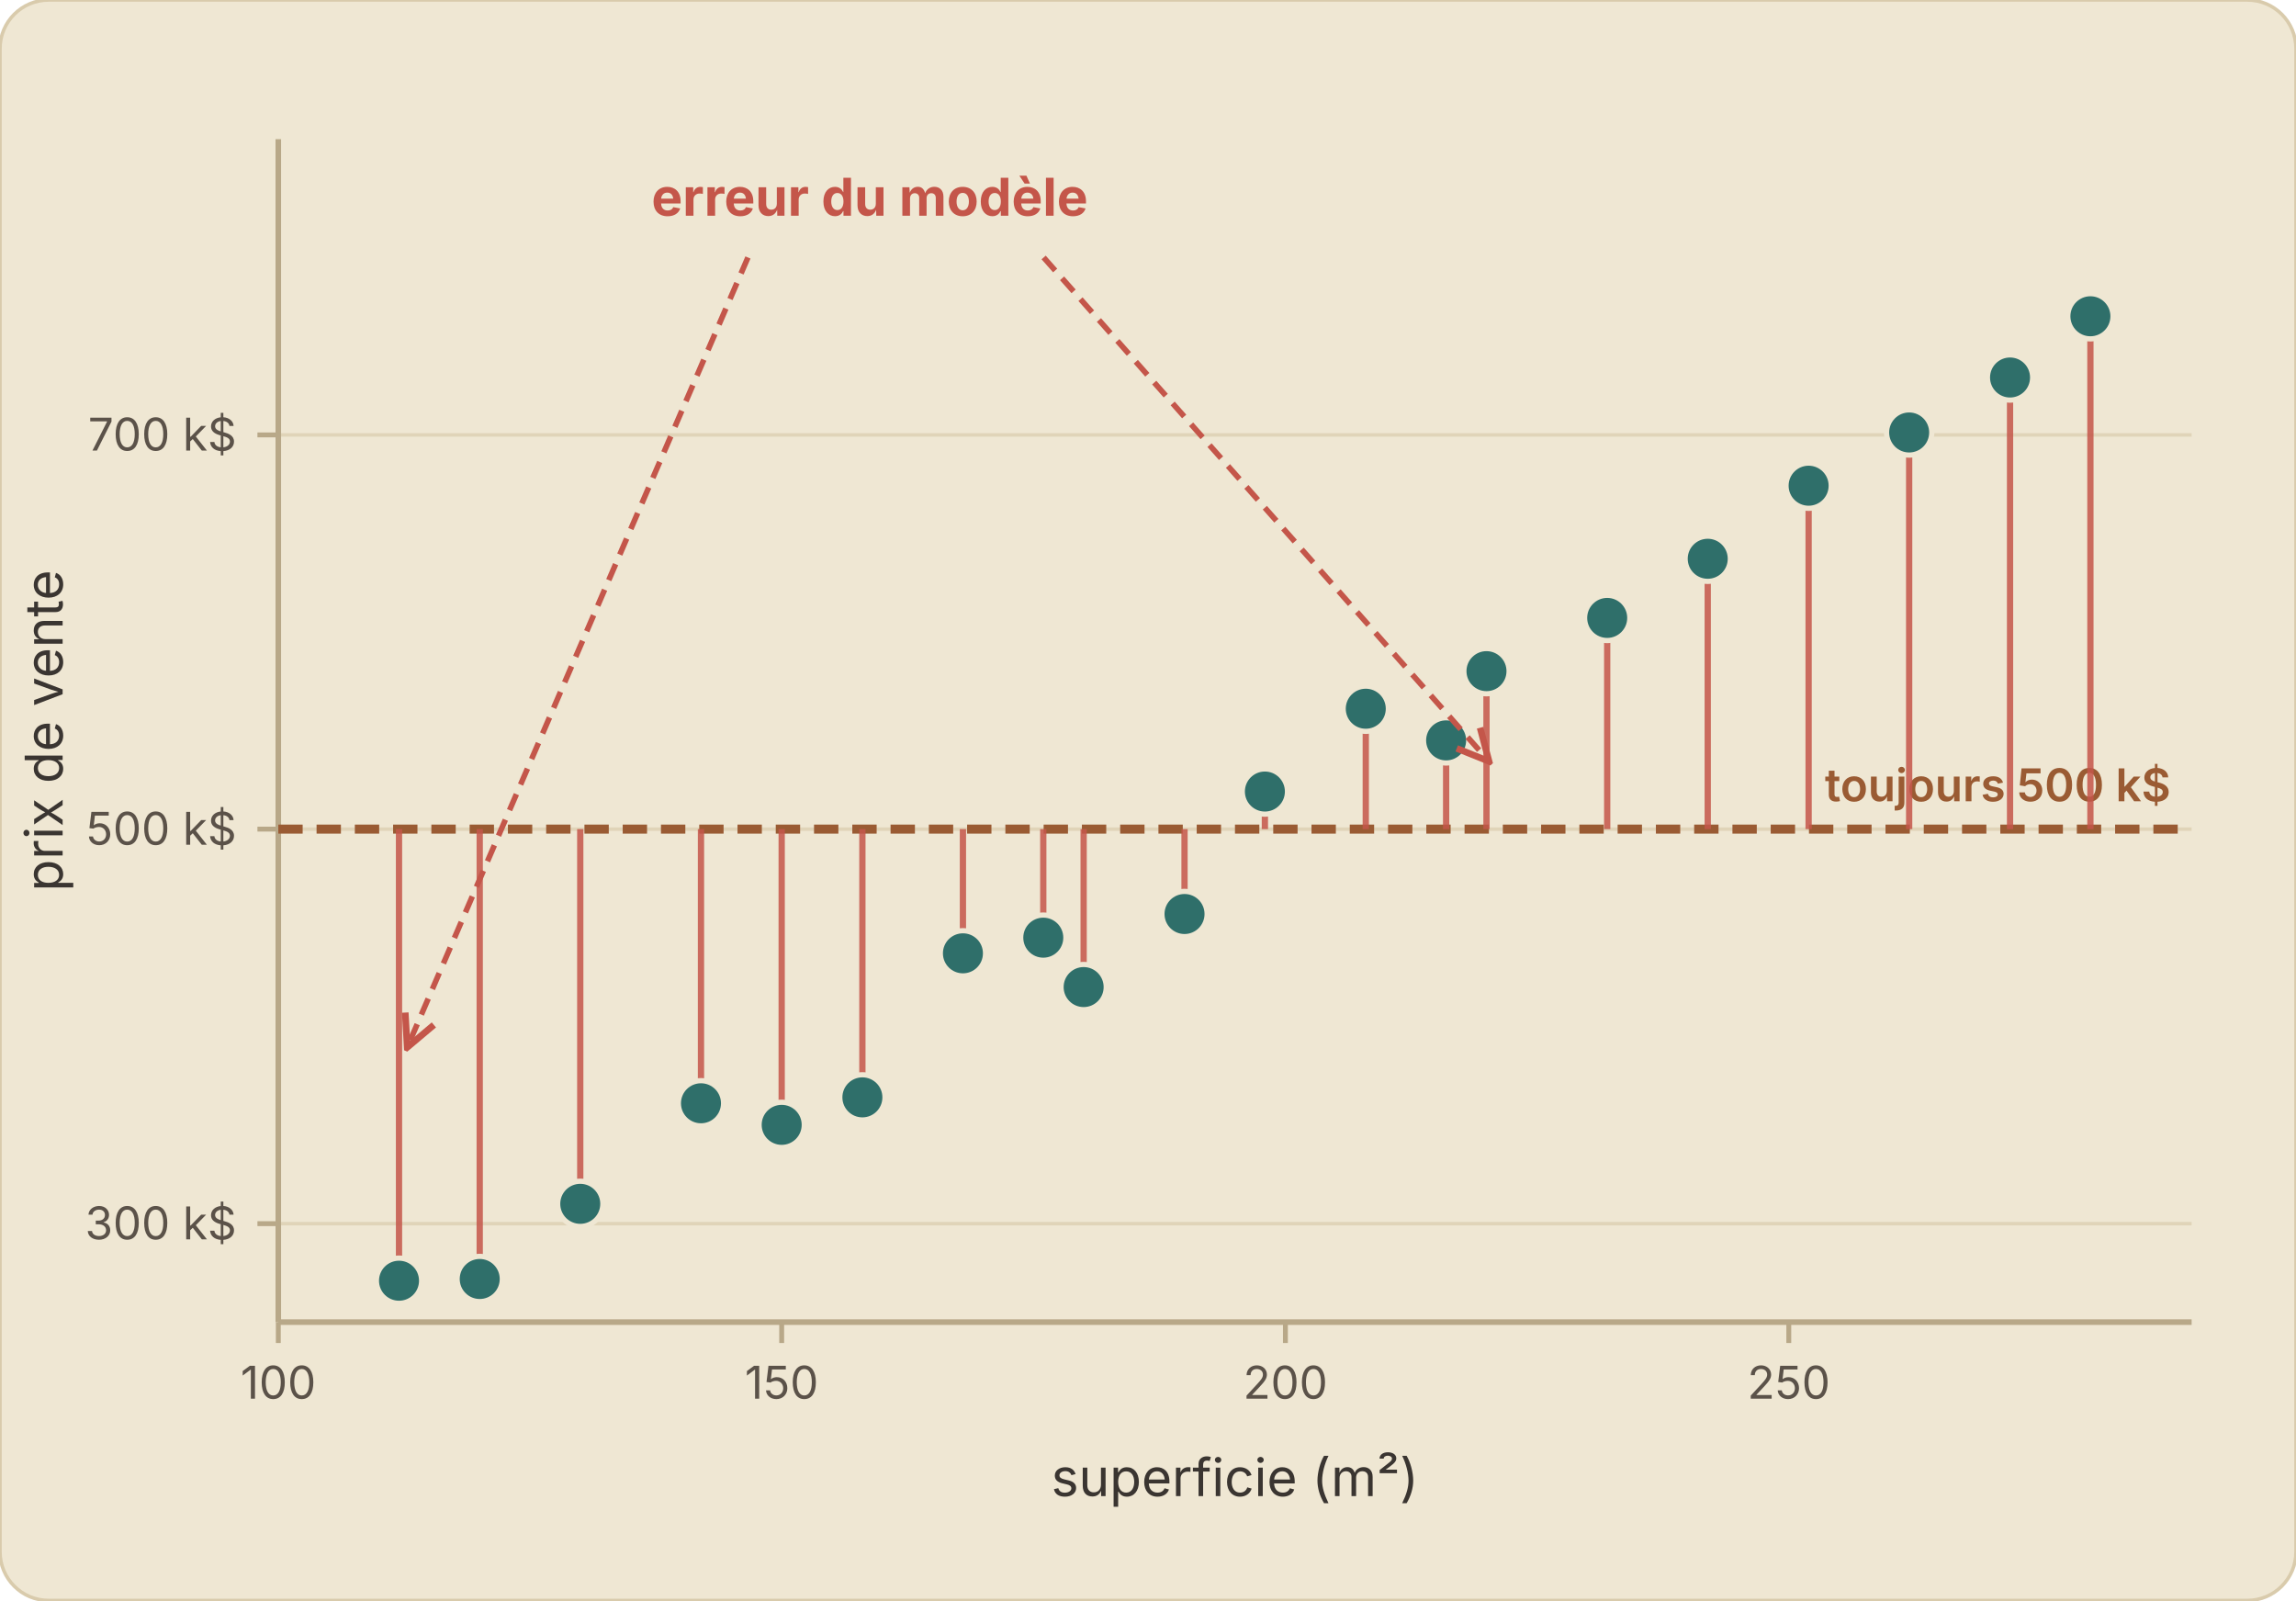
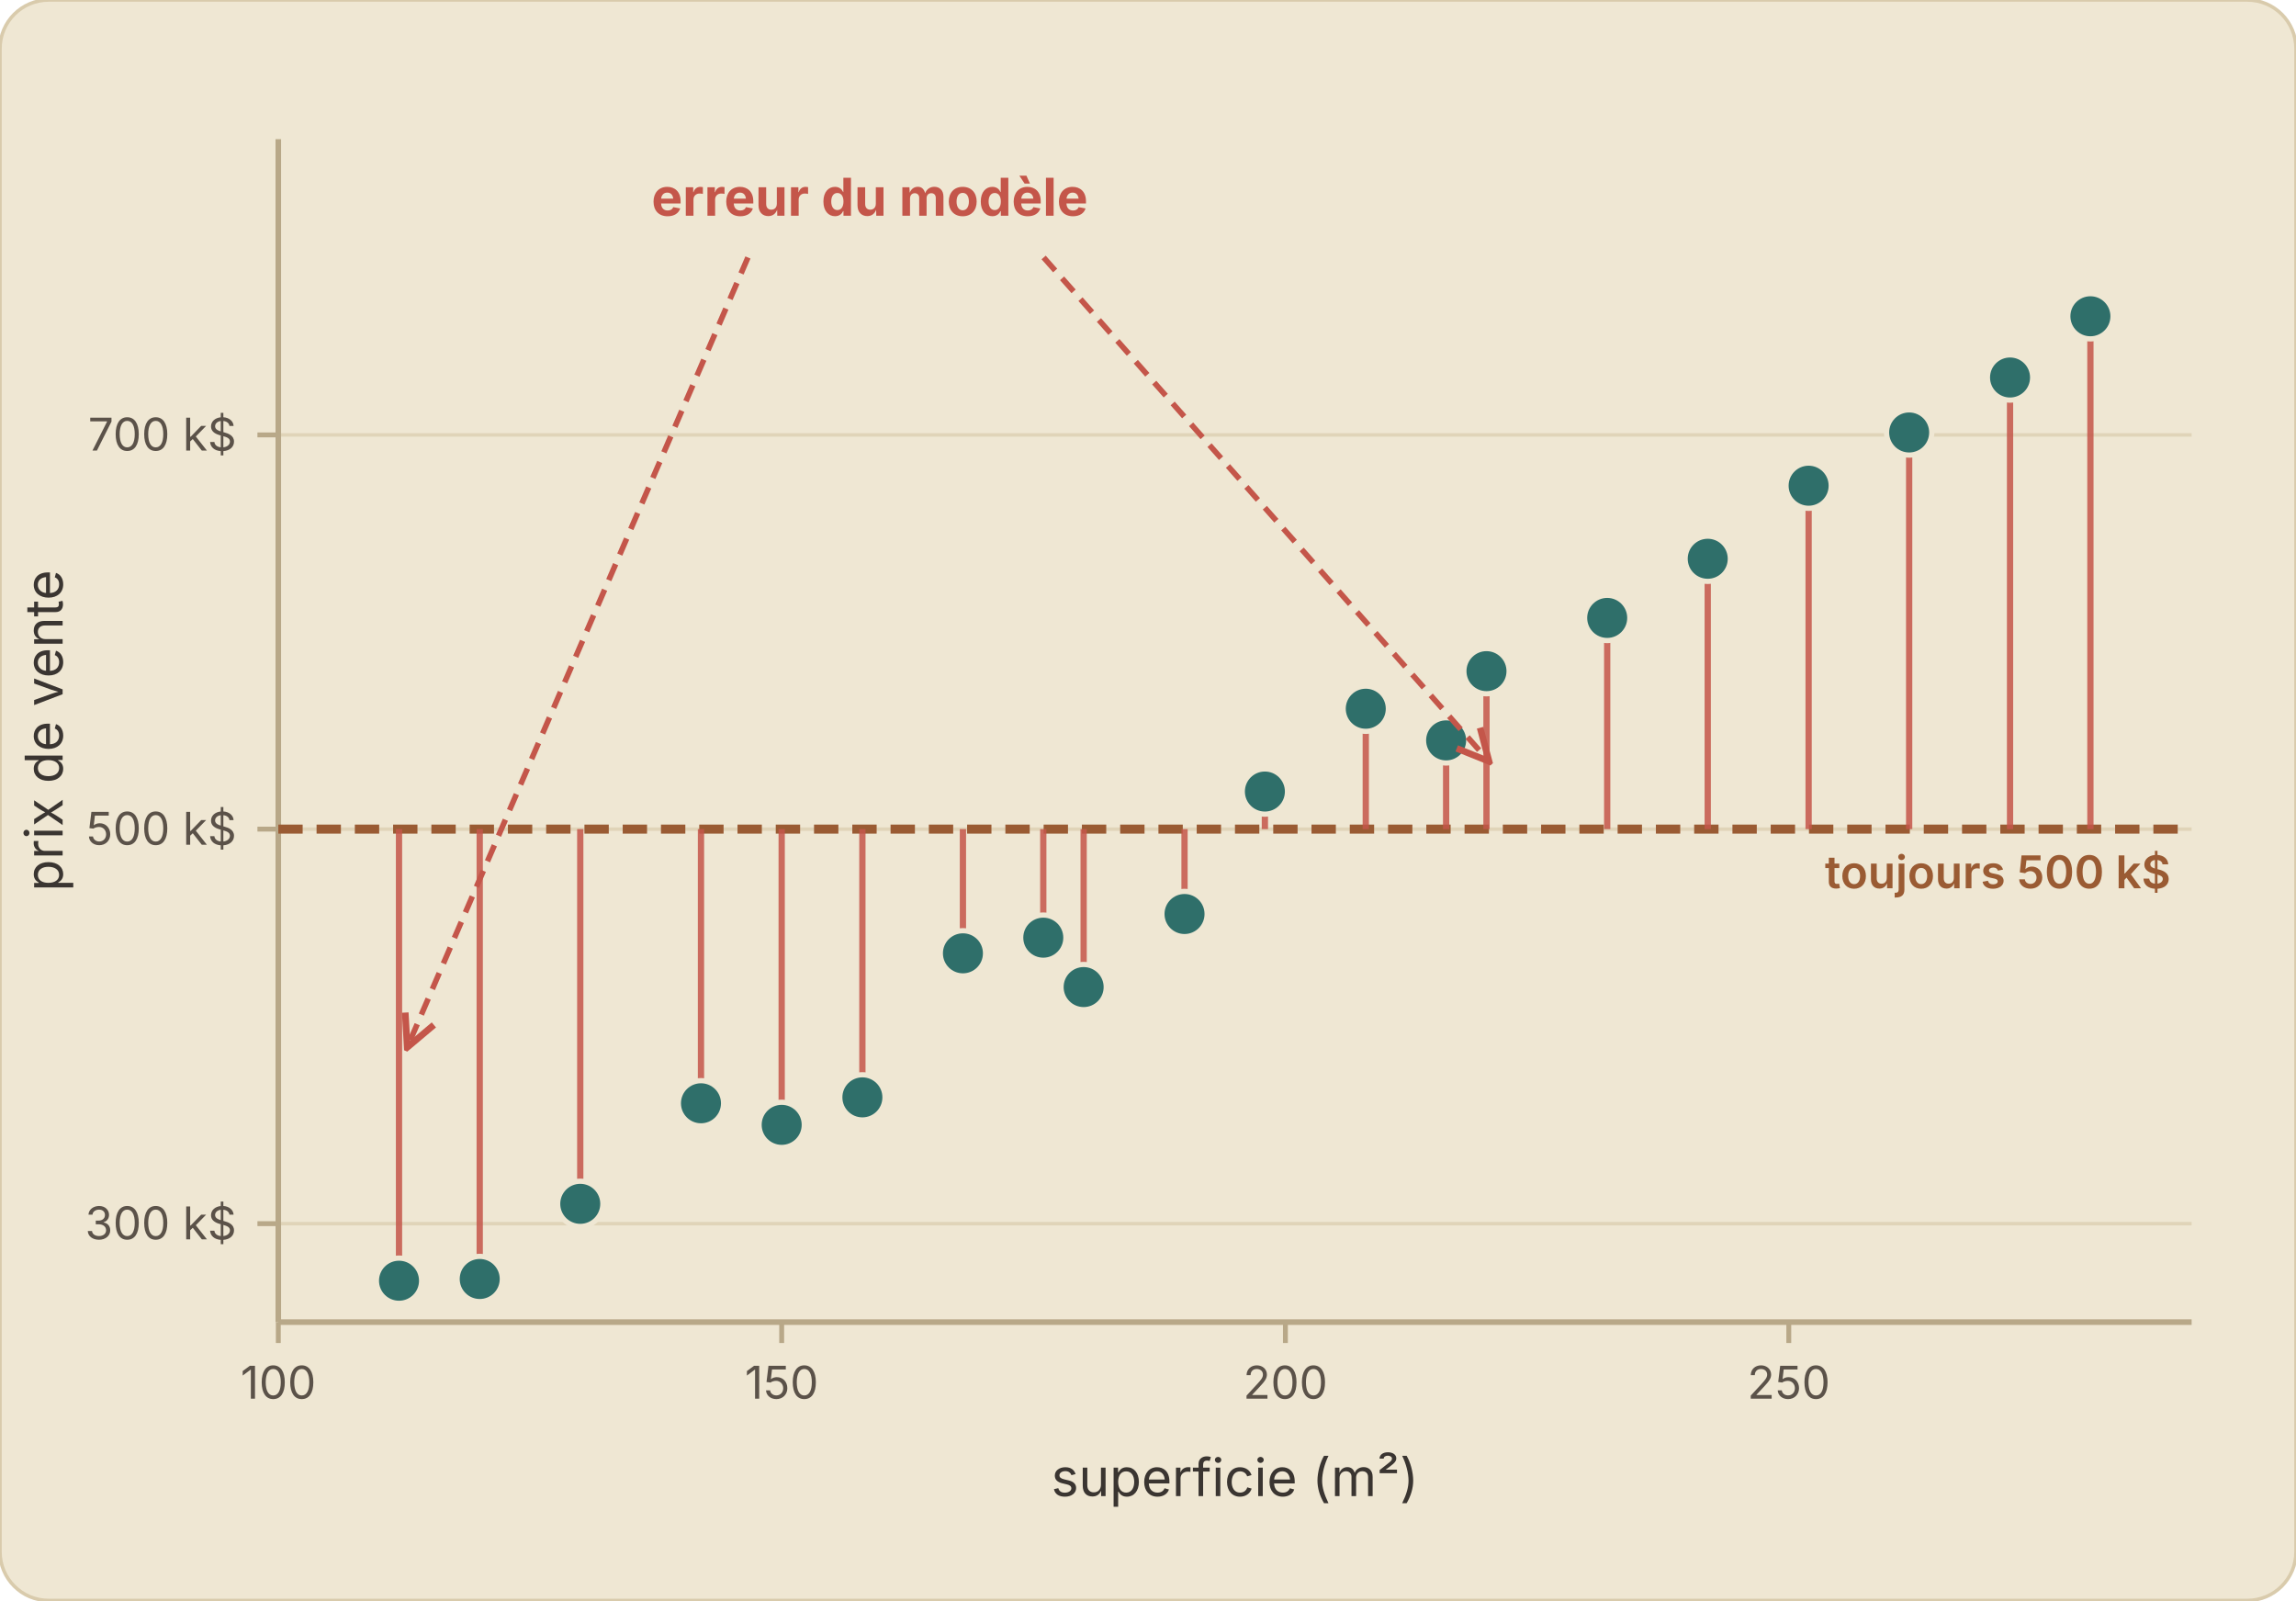
<svg xmlns="http://www.w3.org/2000/svg" viewBox="0 0 660 460" role="img" font-family="system-ui, -apple-system, sans-serif">
  <defs>
    <marker id="arrErr" viewBox="0 0 10 10" refX="8" refY="5" markerWidth="7" markerHeight="7" orient="auto">
      <path d="M1 1 L9 5 L1 9" fill="none" stroke="#c4564a" stroke-width="1.7" />
    </marker>
  </defs>
  <rect x="0" y="0" width="660" height="460" rx="14" fill="#efe7d3" stroke="#d9cbac" />
  <g stroke="#e0d4b8" stroke-width="1">
    <line x1="80" y1="351.7" x2="630" y2="351.7" />
    <line x1="80" y1="238.3" x2="630" y2="238.3" />
    <line x1="80" y1="125" x2="630" y2="125" />
  </g>
  <g stroke="#b8a888" stroke-width="1.6">
    <line x1="80" y1="40" x2="80" y2="380" />
    <line x1="80" y1="380" x2="630" y2="380" />
  </g>
  <g stroke="#b8a888" stroke-width="1.4">
    <line x1="80" y1="380" x2="80" y2="386" />
    <line x1="224.7" y1="380" x2="224.7" y2="386" />
    <line x1="369.5" y1="380" x2="369.5" y2="386" />
    <line x1="514.2" y1="380" x2="514.2" y2="386" />
  </g>
  <g font-size="13" fill="#5b5249" text-anchor="middle">
    <text x="80" y="402">100</text>
    <text x="224.7" y="402">150</text>
    <text x="369.5" y="402">200</text>
    <text x="514.2" y="402">250</text>
    <text x="355" y="430" font-size="15" fill="#3a3531">superficie (m²)</text>
  </g>
  <g stroke="#b8a888" stroke-width="1.4">
    <line x1="74" y1="351.7" x2="80" y2="351.7" />
    <line x1="74" y1="238.3" x2="80" y2="238.3" />
    <line x1="74" y1="125" x2="80" y2="125" />
  </g>
  <g font-size="13" fill="#5b5249" text-anchor="end">
    <text x="68" y="356.2">300 k$</text>
    <text x="68" y="242.8">500 k$</text>
    <text x="68" y="129.5">700 k$</text>
  </g>
  <text x="18" y="210" font-size="15" fill="#3a3531" text-anchor="middle" transform="rotate(-90 18 210)">prix de vente</text>
  <line x1="80" y1="238.3" x2="630" y2="238.3" stroke="#9a5b33" stroke-width="2.6" stroke-dasharray="7 4" />
-   <text x="624" y="230.3" font-size="13" fill="#9a5b33" text-anchor="end" font-weight="600">toujours 500 k$</text>
+   <text x="624" y="255.3" font-size="13" fill="#9a5b33" text-anchor="end" font-weight="600">toujours 500 k$</text>
  <g stroke="#c4564a" stroke-width="1.8" opacity="0.85">
    <line x1="114.7" y1="368.1" x2="114.7" y2="238.3" />
    <line x1="137.9" y1="367.6" x2="137.9" y2="238.3" />
    <line x1="166.8" y1="346.0" x2="166.8" y2="238.3" />
    <line x1="201.5" y1="317.1" x2="201.5" y2="238.3" />
    <line x1="224.7" y1="323.3" x2="224.7" y2="238.3" />
    <line x1="247.9" y1="315.4" x2="247.9" y2="238.3" />
    <line x1="276.8" y1="274.0" x2="276.8" y2="238.3" />
    <line x1="299.9" y1="269.5" x2="299.9" y2="238.3" />
    <line x1="311.5" y1="283.7" x2="311.5" y2="238.3" />
    <line x1="340.5" y1="262.7" x2="340.5" y2="238.3" />
    <line x1="363.6" y1="227.5" x2="363.6" y2="238.3" />
    <line x1="392.6" y1="203.7" x2="392.6" y2="238.3" />
    <line x1="415.7" y1="212.8" x2="415.7" y2="238.3" />
    <line x1="427.3" y1="192.9" x2="427.3" y2="238.3" />
    <line x1="462.0" y1="177.6" x2="462.0" y2="238.3" />
    <line x1="490.9" y1="160.6" x2="490.9" y2="238.3" />
    <line x1="519.9" y1="139.6" x2="519.9" y2="238.3" />
    <line x1="548.8" y1="124.3" x2="548.8" y2="238.3" />
    <line x1="577.8" y1="108.5" x2="577.8" y2="238.3" />
    <line x1="600.9" y1="90.9" x2="600.9" y2="238.3" />
  </g>
  <g fill="#2f6f6a" stroke="#efe7d3" stroke-width="1.5">
    <circle cx="114.7" cy="368.1" r="6.5" />
    <circle cx="137.9" cy="367.6" r="6.5" />
    <circle cx="166.8" cy="346.0" r="6.5" />
    <circle cx="201.5" cy="317.1" r="6.5" />
    <circle cx="224.7" cy="323.3" r="6.5" />
    <circle cx="247.9" cy="315.4" r="6.5" />
    <circle cx="276.8" cy="274.0" r="6.5" />
    <circle cx="299.9" cy="269.5" r="6.5" />
    <circle cx="311.5" cy="283.7" r="6.5" />
    <circle cx="340.5" cy="262.7" r="6.5" />
    <circle cx="363.6" cy="227.5" r="6.5" />
    <circle cx="392.6" cy="203.7" r="6.5" />
    <circle cx="415.7" cy="212.8" r="6.5" />
    <circle cx="427.3" cy="192.9" r="6.5" />
    <circle cx="462.0" cy="177.6" r="6.5" />
    <circle cx="490.9" cy="160.6" r="6.5" />
    <circle cx="519.9" cy="139.6" r="6.5" />
    <circle cx="548.8" cy="124.3" r="6.5" />
    <circle cx="577.8" cy="108.5" r="6.5" />
    <circle cx="600.9" cy="90.9" r="6.5" />
  </g>
  <text x="250" y="62" font-size="15" fill="#c4564a" text-anchor="middle" font-weight="700">erreur du modèle</text>
  <g stroke="#c4564a" stroke-width="1.6" fill="none" stroke-dasharray="5 3">
    <line x1="215" y1="74" x2="117.5" y2="300" marker-end="url(#arrErr)" />
    <line x1="300" y1="74" x2="427.3" y2="218" marker-end="url(#arrErr)" />
  </g>
</svg>
